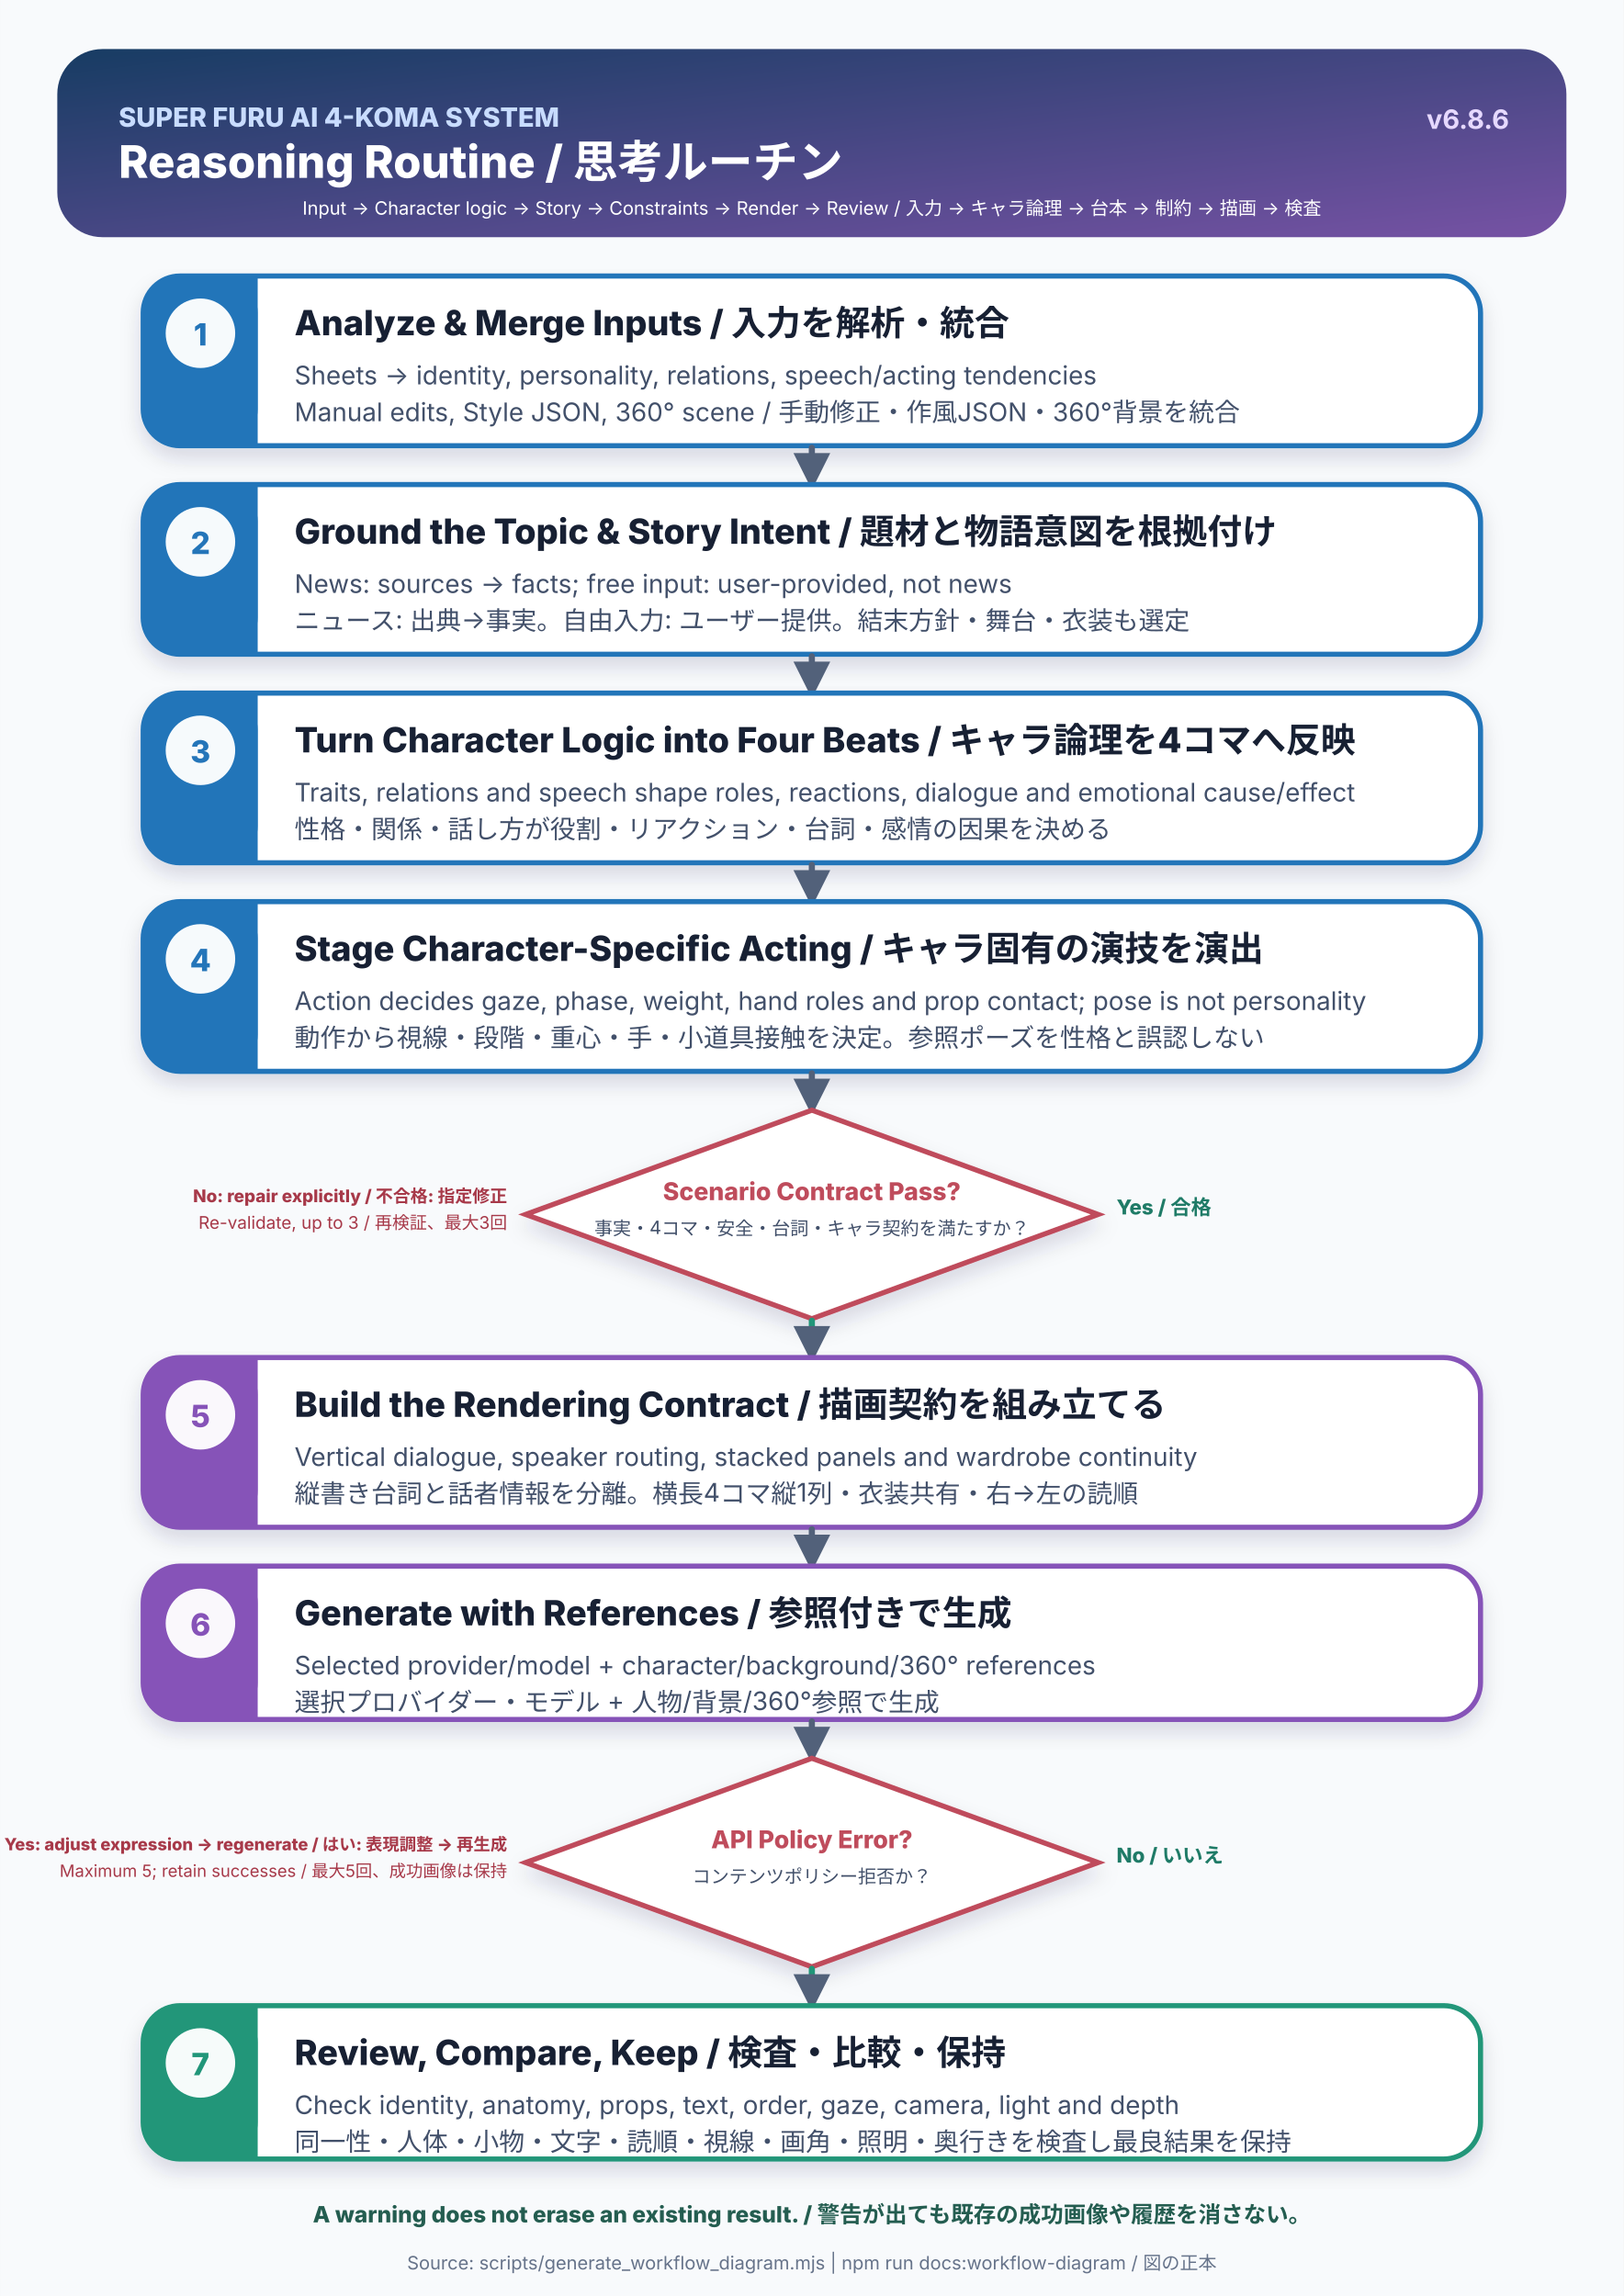
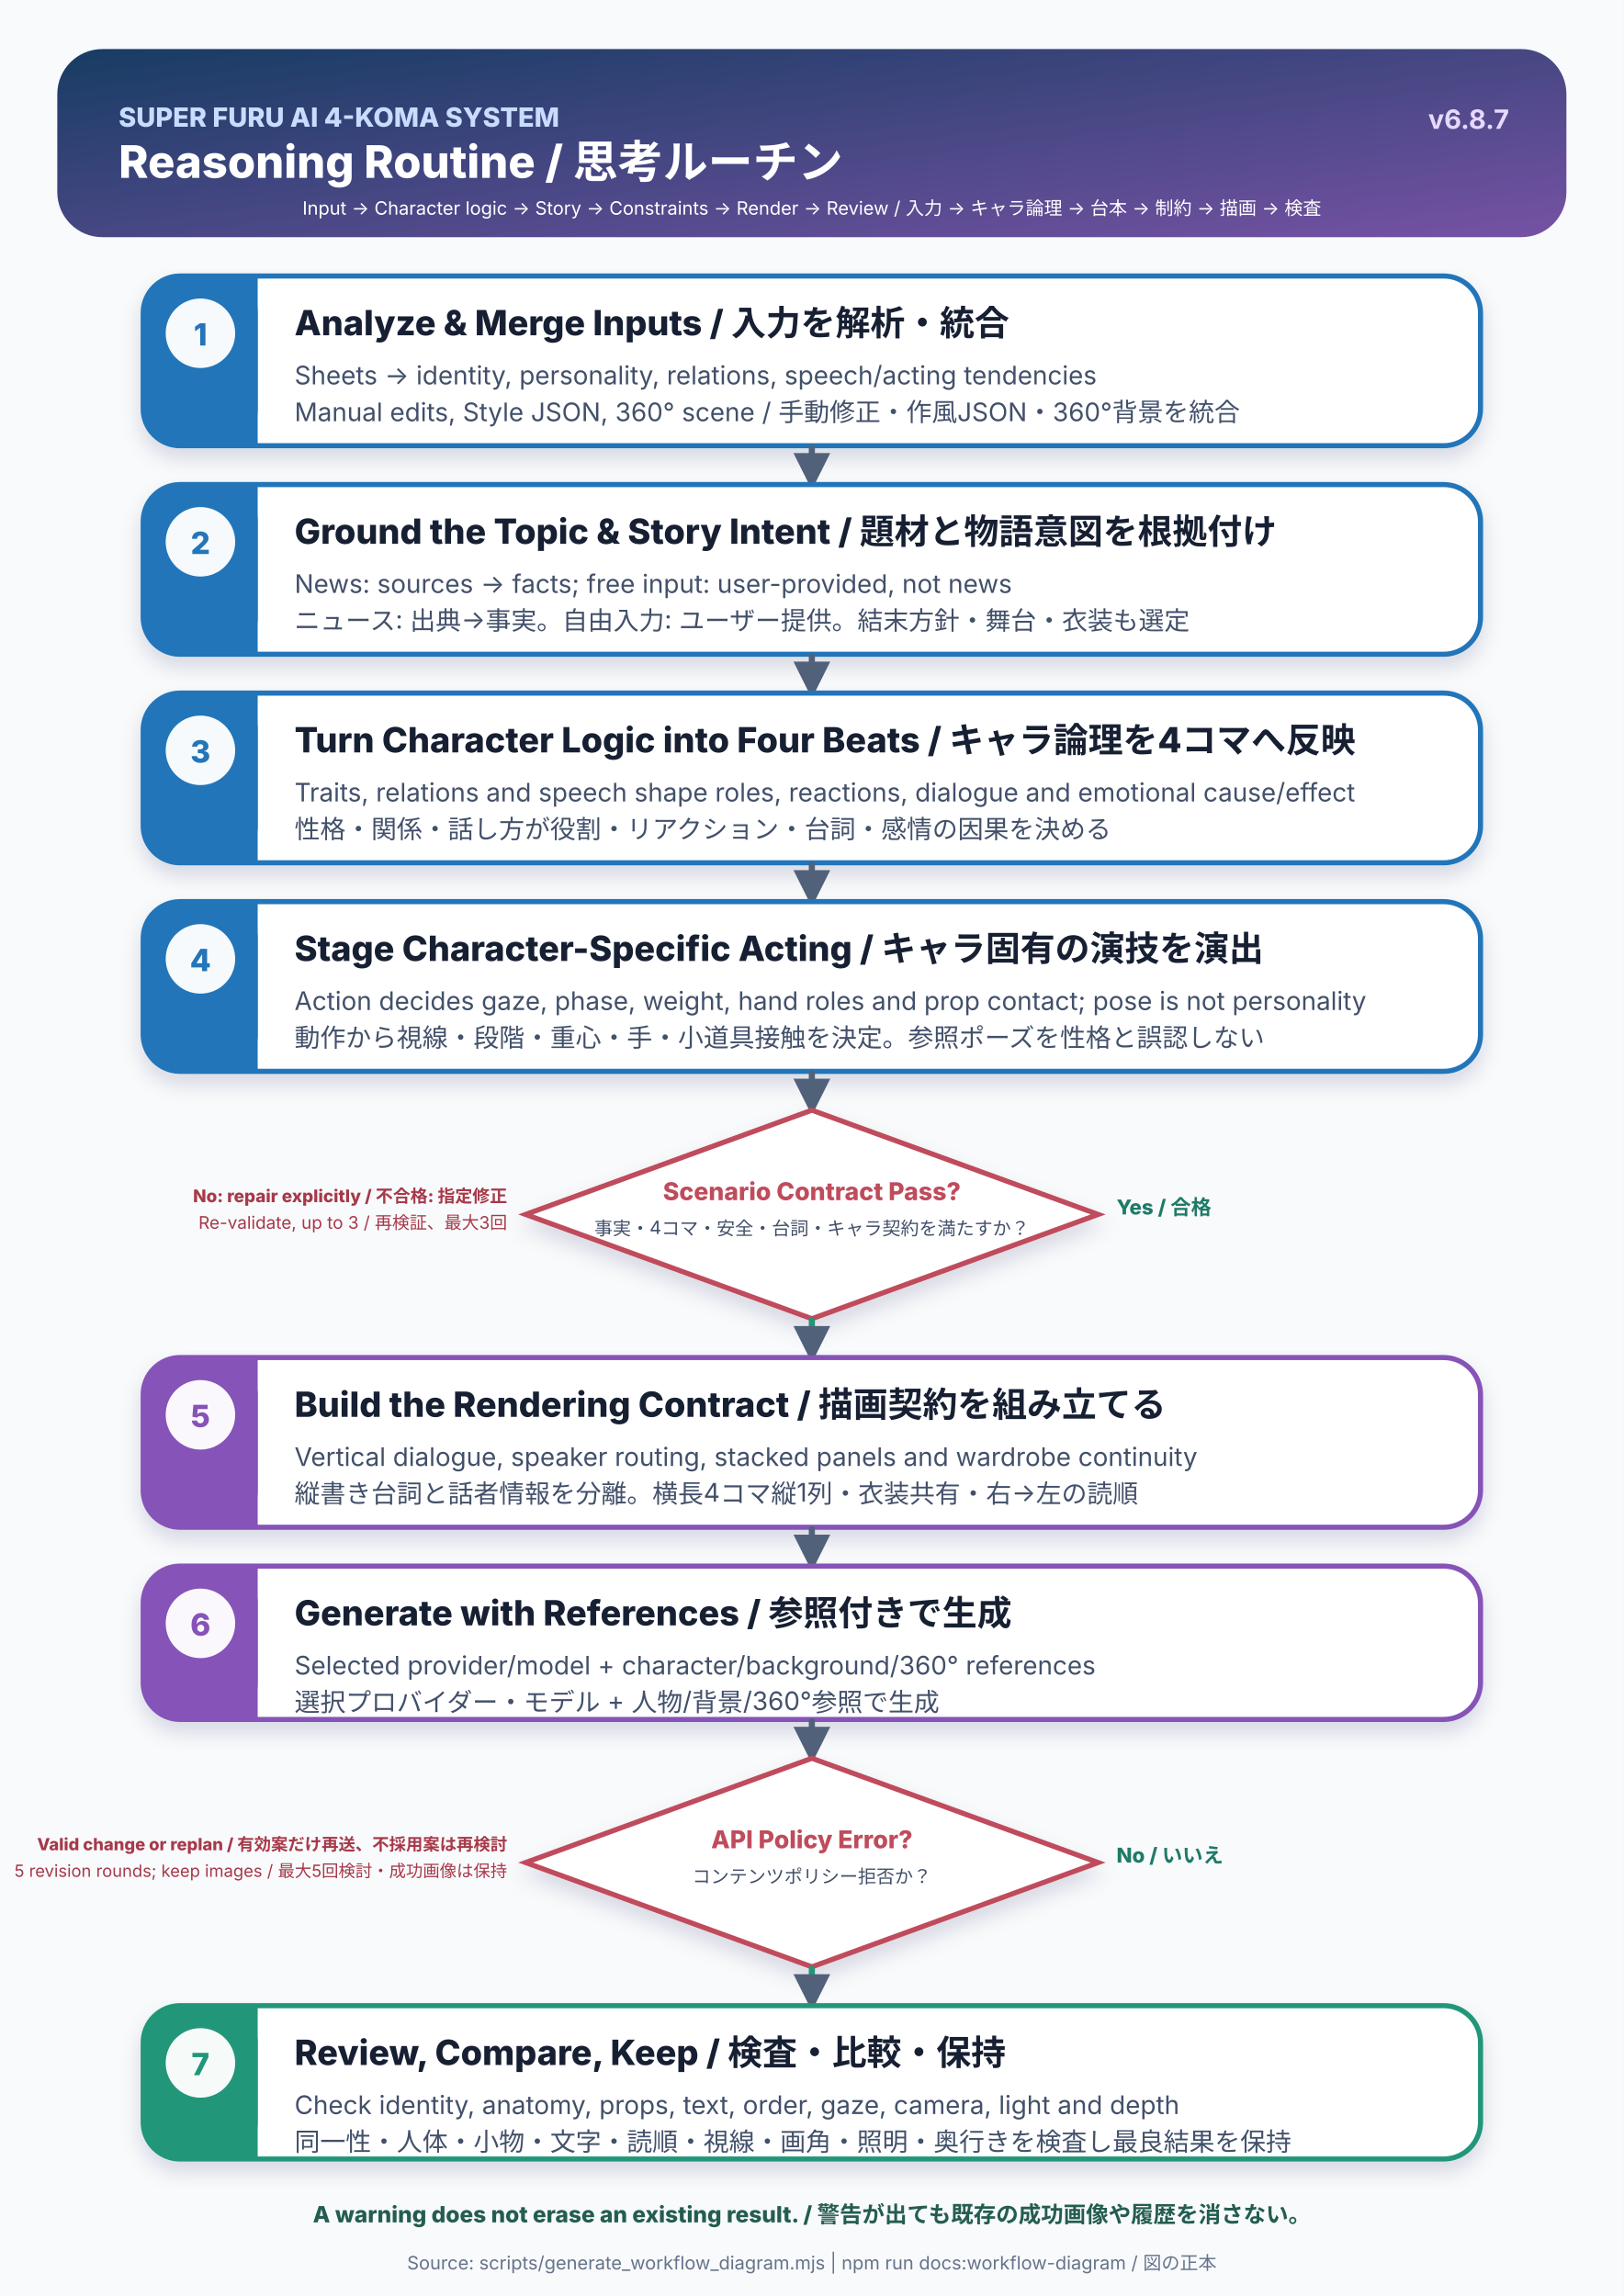
<svg xmlns="http://www.w3.org/2000/svg" width="210mm" height="297mm" viewBox="0 0 794 1123" role="img" aria-labelledby="title description">
  <defs>
    <linearGradient id="header" x1="0" x2="1" y1="0" y2="1">
      <stop stop-color="#173c63" />
      <stop offset="1" stop-color="#7652a4" />
    </linearGradient>
    <filter id="shadow" x="-10%" y="-10%" width="120%" height="130%">
      <feDropShadow dx="0" dy="5" stdDeviation="5" flood-color="#16223d" flood-opacity=".14" />
    </filter>
    <marker id="arrow-navy" viewBox="0 0 10 10" refX="8" refY="5" markerWidth="6" markerHeight="6" orient="auto">
      <path d="M 0 0 L 10 5 L 0 10 z" fill="#52617a" />
    </marker>
    <marker id="arrow-red" viewBox="0 0 10 10" refX="8" refY="5" markerWidth="6" markerHeight="6" orient="auto">
      <path d="M 0 0 L 10 5 L 0 10 z" fill="#bf4c5c" />
    </marker>
    <style>text { font-family: Inter, "Noto Sans JP", "Yu Gothic UI", sans-serif; }</style>
  </defs>
  <rect width="794" height="1123" fill="#f8fafc" />
  <rect x="28" y="24" width="738" height="92" rx="22" fill="url(#header)" />
  <text x="58" y="62" font-size="13" font-weight="800" fill="#c8dcff" text-anchor="start">SUPER FURU AI 4-KOMA SYSTEM</text>
  <text x="58" y="87" font-size="22" font-weight="800" fill="#ffffff" text-anchor="start">Reasoning Routine / 思考ルーチン</text>
-   <text x="738" y="63" font-size="13" font-weight="700" fill="#e6d9ff" text-anchor="end">v6.8.6</text>
+   <text x="738" y="63" font-size="13" font-weight="700" fill="#e6d9ff" text-anchor="end">v6.8.7</text>
  <text x="397" y="105" font-size="9" font-weight="400" fill="#ffffff" text-anchor="middle">Input → Character logic → Story → Constraints → Render → Review / 入力 → キャラ論理 → 台本 → 制約 → 描画 → 検査</text>
  <g filter="url(#shadow)">
    <rect x="70" y="135" width="654" height="83" rx="18" fill="#ffffff" stroke="#2475b9" stroke-width="2.5" />
    <rect x="70" y="135" width="56" height="83" rx="18" fill="#2475b9" />
    <rect x="108" y="135" width="18" height="83" fill="#2475b9" />
  </g>
  <circle cx="98" cy="163" r="17" fill="#ffffff" fill-opacity=".96" />
  <text x="98" y="169" font-size="15" font-weight="800" fill="#2475b9" text-anchor="middle">1</text>
  <text x="144" y="164" font-size="17" font-weight="800" fill="#172033" text-anchor="start">Analyze &amp; Merge Inputs / 入力を解析・統合</text>
  <text x="144" y="188" font-size="12.5" font-weight="400" fill="#42506a" text-anchor="start">Sheets → identity, personality, relations, speech/acting tendencies</text>
  <text x="144" y="206" font-size="12.5" font-weight="400" fill="#42506a" text-anchor="start">Manual edits, Style JSON, 360° scene / 手動修正・作風JSON・360°背景を統合</text>
  <path d="M 397 219 L 397 236" fill="none" stroke="#52617a" stroke-width="3" stroke-linecap="round" marker-end="url(#arrow-navy)" />
  <g filter="url(#shadow)">
    <rect x="70" y="237" width="654" height="83" rx="18" fill="#ffffff" stroke="#2475b9" stroke-width="2.5" />
    <rect x="70" y="237" width="56" height="83" rx="18" fill="#2475b9" />
    <rect x="108" y="237" width="18" height="83" fill="#2475b9" />
  </g>
  <circle cx="98" cy="265" r="17" fill="#ffffff" fill-opacity=".96" />
  <text x="98" y="271" font-size="15" font-weight="800" fill="#2475b9" text-anchor="middle">2</text>
  <text x="144" y="266" font-size="17" font-weight="800" fill="#172033" text-anchor="start">Ground the Topic &amp; Story Intent / 題材と物語意図を根拠付け</text>
  <text x="144" y="290" font-size="12.5" font-weight="400" fill="#42506a" text-anchor="start">News: sources → facts; free input: user-provided, not news</text>
  <text x="144" y="308" font-size="12.5" font-weight="400" fill="#42506a" text-anchor="start">ニュース: 出典→事実。自由入力: ユーザー提供。結末方針・舞台・衣装も選定</text>
  <path d="M 397 321 L 397 338" fill="none" stroke="#52617a" stroke-width="3" stroke-linecap="round" marker-end="url(#arrow-navy)" />
  <g filter="url(#shadow)">
    <rect x="70" y="339" width="654" height="83" rx="18" fill="#ffffff" stroke="#2475b9" stroke-width="2.5" />
    <rect x="70" y="339" width="56" height="83" rx="18" fill="#2475b9" />
    <rect x="108" y="339" width="18" height="83" fill="#2475b9" />
  </g>
  <circle cx="98" cy="367" r="17" fill="#ffffff" fill-opacity=".96" />
  <text x="98" y="373" font-size="15" font-weight="800" fill="#2475b9" text-anchor="middle">3</text>
  <text x="144" y="368" font-size="17" font-weight="800" fill="#172033" text-anchor="start">Turn Character Logic into Four Beats / キャラ論理を4コマへ反映</text>
  <text x="144" y="392" font-size="12.5" font-weight="400" fill="#42506a" text-anchor="start">Traits, relations and speech shape roles, reactions, dialogue and emotional cause/effect</text>
  <text x="144" y="410" font-size="12.5" font-weight="400" fill="#42506a" text-anchor="start">性格・関係・話し方が役割・リアクション・台詞・感情の因果を決める</text>
  <path d="M 397 423 L 397 440" fill="none" stroke="#52617a" stroke-width="3" stroke-linecap="round" marker-end="url(#arrow-navy)" />
  <g filter="url(#shadow)">
    <rect x="70" y="441" width="654" height="83" rx="18" fill="#ffffff" stroke="#2475b9" stroke-width="2.5" />
    <rect x="70" y="441" width="56" height="83" rx="18" fill="#2475b9" />
    <rect x="108" y="441" width="18" height="83" fill="#2475b9" />
  </g>
  <circle cx="98" cy="469" r="17" fill="#ffffff" fill-opacity=".96" />
  <text x="98" y="475" font-size="15" font-weight="800" fill="#2475b9" text-anchor="middle">4</text>
  <text x="144" y="470" font-size="17" font-weight="800" fill="#172033" text-anchor="start">Stage Character-Specific Acting / キャラ固有の演技を演出</text>
  <text x="144" y="494" font-size="12.5" font-weight="400" fill="#42506a" text-anchor="start">Action decides gaze, phase, weight, hand roles and prop contact; pose is not personality</text>
  <text x="144" y="512" font-size="12.5" font-weight="400" fill="#42506a" text-anchor="start">動作から視線・段階・重心・手・小道具接触を決定。参照ポーズを性格と誤認しない</text>
  <path d="M 397 525 L 397 542" fill="none" stroke="#52617a" stroke-width="3" stroke-linecap="round" marker-end="url(#arrow-navy)" />
  <g filter="url(#shadow)">
    <path d="M 397 543 L 537 594 L 397 645 L 257 594 Z" fill="#ffffff" stroke="#bf4c5c" stroke-width="2.5" />
  </g>
  <text x="397" y="587" font-size="12" font-weight="800" fill="#bf4c5c" text-anchor="middle">Scenario Contract Pass?</text>
  <text x="397" y="604" font-size="9" font-weight="400" fill="#42506a" text-anchor="middle">事実・4コマ・安全・台詞・キャラ契約を満たすか？</text>
  <text x="248" y="588" font-size="8.5" font-weight="800" fill="#a73949" text-anchor="end">No: repair explicitly / 不合格: 指定修正</text>
  <text x="248" y="601" font-size="8.5" font-weight="400" fill="#a73949" text-anchor="end">Re-validate, up to 3 / 再検証、最大3回</text>
  <text x="546" y="594" font-size="10" font-weight="800" fill="#1f7b67" text-anchor="start">Yes / 合格</text>
  <path d="M 397 646 L 397 663" fill="none" stroke="#219679" stroke-width="3" stroke-linecap="round" marker-end="url(#arrow-navy)" />
  <g filter="url(#shadow)">
    <rect x="70" y="664" width="654" height="83" rx="18" fill="#ffffff" stroke="#8653b8" stroke-width="2.5" />
    <rect x="70" y="664" width="56" height="83" rx="18" fill="#8653b8" />
    <rect x="108" y="664" width="18" height="83" fill="#8653b8" />
  </g>
  <circle cx="98" cy="692" r="17" fill="#ffffff" fill-opacity=".96" />
  <text x="98" y="698" font-size="15" font-weight="800" fill="#8653b8" text-anchor="middle">5</text>
  <text x="144" y="693" font-size="17" font-weight="800" fill="#172033" text-anchor="start">Build the Rendering Contract / 描画契約を組み立てる</text>
  <text x="144" y="717" font-size="12.5" font-weight="400" fill="#42506a" text-anchor="start">Vertical dialogue, speaker routing, stacked panels and wardrobe continuity</text>
  <text x="144" y="735" font-size="12.5" font-weight="400" fill="#42506a" text-anchor="start">縦書き台詞と話者情報を分離。横長4コマ縦1列・衣装共有・右→左の読順</text>
  <path d="M 397 748 L 397 765" fill="none" stroke="#52617a" stroke-width="3" stroke-linecap="round" marker-end="url(#arrow-navy)" />
  <g filter="url(#shadow)">
    <rect x="70" y="766" width="654" height="75" rx="18" fill="#ffffff" stroke="#8653b8" stroke-width="2.5" />
    <rect x="70" y="766" width="56" height="75" rx="18" fill="#8653b8" />
    <rect x="108" y="766" width="18" height="75" fill="#8653b8" />
  </g>
  <circle cx="98" cy="794" r="17" fill="#ffffff" fill-opacity=".96" />
  <text x="98" y="800" font-size="15" font-weight="800" fill="#8653b8" text-anchor="middle">6</text>
  <text x="144" y="795" font-size="17" font-weight="800" fill="#172033" text-anchor="start">Generate with References / 参照付きで生成</text>
  <text x="144" y="819" font-size="12.5" font-weight="400" fill="#42506a" text-anchor="start">Selected provider/model + character/background/360° references</text>
  <text x="144" y="837" font-size="12.5" font-weight="400" fill="#42506a" text-anchor="start">選択プロバイダー・モデル + 人物/背景/360°参照で生成</text>
  <path d="M 397 842 L 397 859" fill="none" stroke="#52617a" stroke-width="3" stroke-linecap="round" marker-end="url(#arrow-navy)" />
  <g filter="url(#shadow)">
    <path d="M 397 860 L 537 911 L 397 962 L 257 911 Z" fill="#ffffff" stroke="#bf4c5c" stroke-width="2.5" />
  </g>
  <text x="397" y="904" font-size="12" font-weight="800" fill="#bf4c5c" text-anchor="middle">API Policy Error?</text>
  <text x="397" y="921" font-size="9" font-weight="400" fill="#42506a" text-anchor="middle">コンテンツポリシー拒否か？</text>
-   <text x="248" y="905" font-size="8.25" font-weight="800" fill="#a73949" text-anchor="end">Yes: adjust expression → regenerate / はい: 表現調整 → 再生成</text>
-   <text x="248" y="918" font-size="8.25" font-weight="400" fill="#a73949" text-anchor="end">Maximum 5; retain successes / 最大5回、成功画像は保持</text>
+   <text x="248" y="905" font-size="8.25" font-weight="800" fill="#a73949" text-anchor="end">Valid change or replan / 有効案だけ再送、不採用案は再検討</text>
+   <text x="248" y="918" font-size="8.25" font-weight="400" fill="#a73949" text-anchor="end">5 revision rounds; keep images / 最大5回検討・成功画像は保持</text>
  <text x="546" y="911" font-size="10" font-weight="800" fill="#1f7b67" text-anchor="start">No / いいえ</text>
  <path d="M 397 963 L 397 980" fill="none" stroke="#219679" stroke-width="3" stroke-linecap="round" marker-end="url(#arrow-navy)" />
  <g filter="url(#shadow)">
    <rect x="70" y="981" width="654" height="75" rx="18" fill="#ffffff" stroke="#219679" stroke-width="2.5" />
    <rect x="70" y="981" width="56" height="75" rx="18" fill="#219679" />
    <rect x="108" y="981" width="18" height="75" fill="#219679" />
  </g>
  <circle cx="98" cy="1009" r="17" fill="#ffffff" fill-opacity=".96" />
  <text x="98" y="1015" font-size="15" font-weight="800" fill="#219679" text-anchor="middle">7</text>
  <text x="144" y="1010" font-size="17" font-weight="800" fill="#172033" text-anchor="start">Review, Compare, Keep / 検査・比較・保持</text>
  <text x="144" y="1034" font-size="12.5" font-weight="400" fill="#42506a" text-anchor="start">Check identity, anatomy, props, text, order, gaze, camera, light and depth</text>
  <text x="144" y="1052" font-size="12.5" font-weight="400" fill="#42506a" text-anchor="start">同一性・人体・小物・文字・読順・視線・画角・照明・奥行きを検査し最良結果を保持</text>
  <text x="397" y="1087" font-size="11" font-weight="800" fill="#245d50" text-anchor="middle">A warning does not erase an existing result. / 警告が出ても既存の成功画像や履歴を消さない。</text>
  <text x="397" y="1110" font-size="9" font-weight="400" fill="#66738a" text-anchor="middle">Source: scripts/generate_workflow_diagram.mjs | npm run docs:workflow-diagram / 図の正本</text>
</svg>
